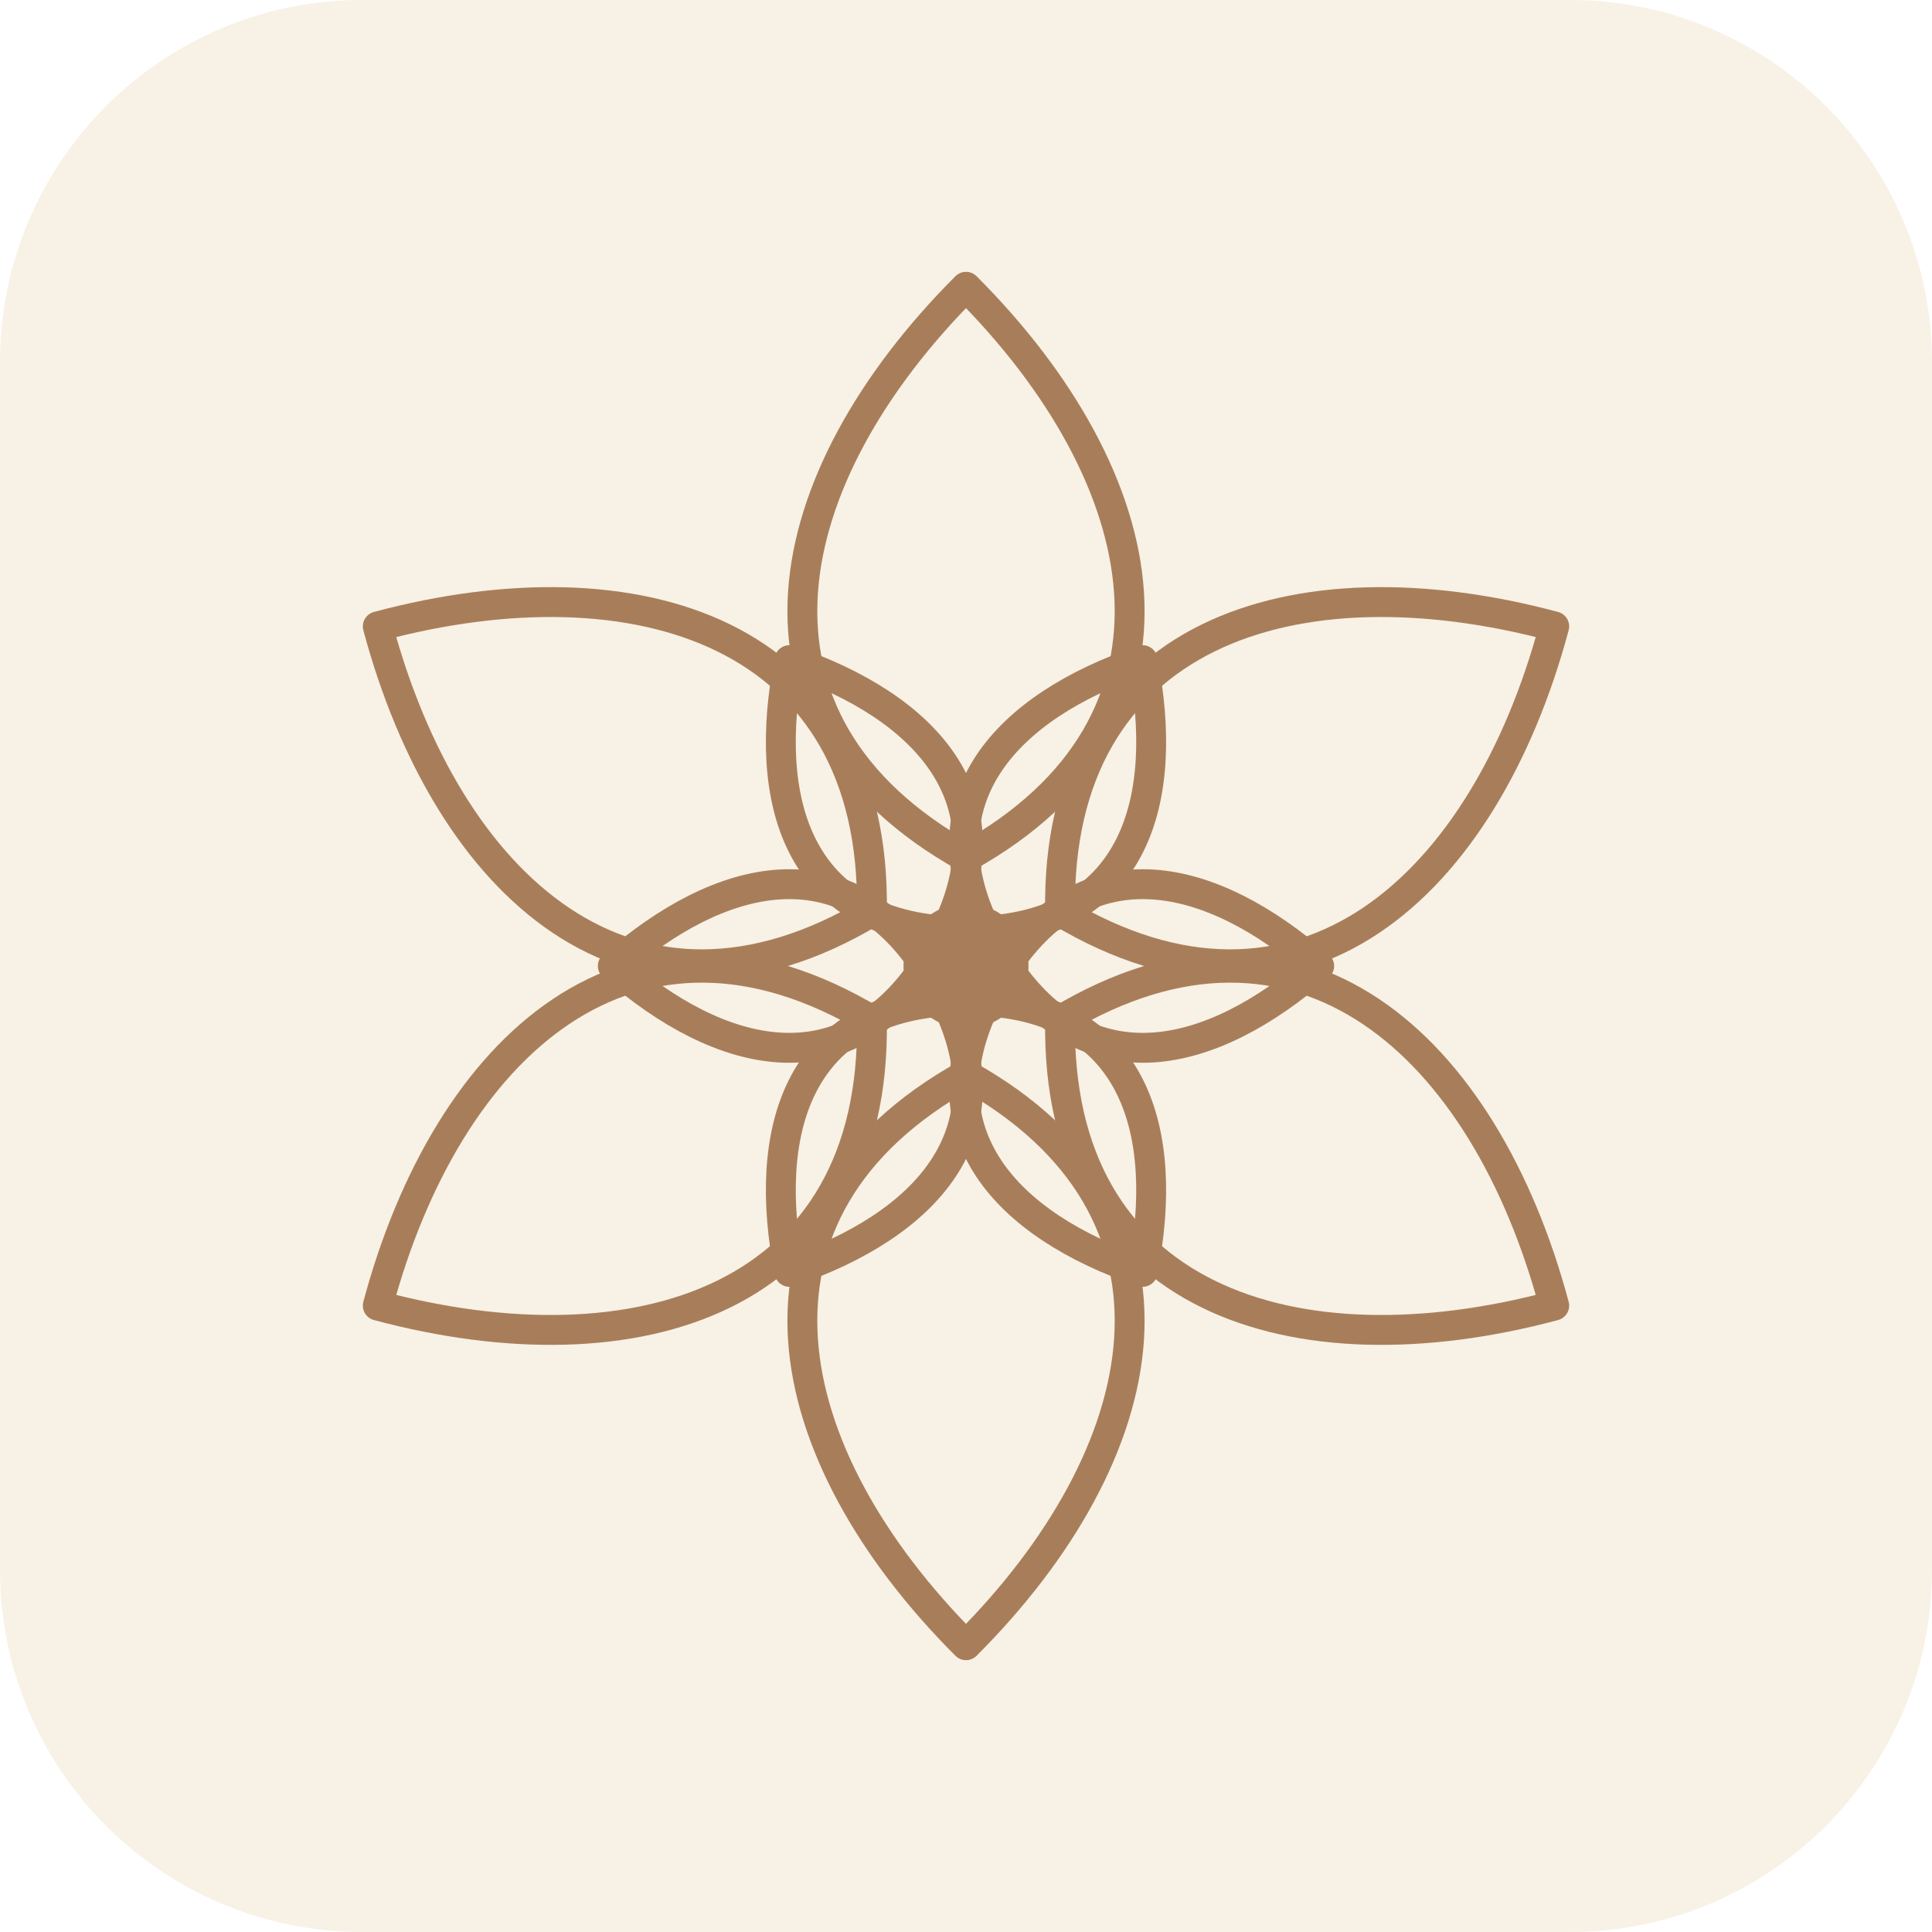
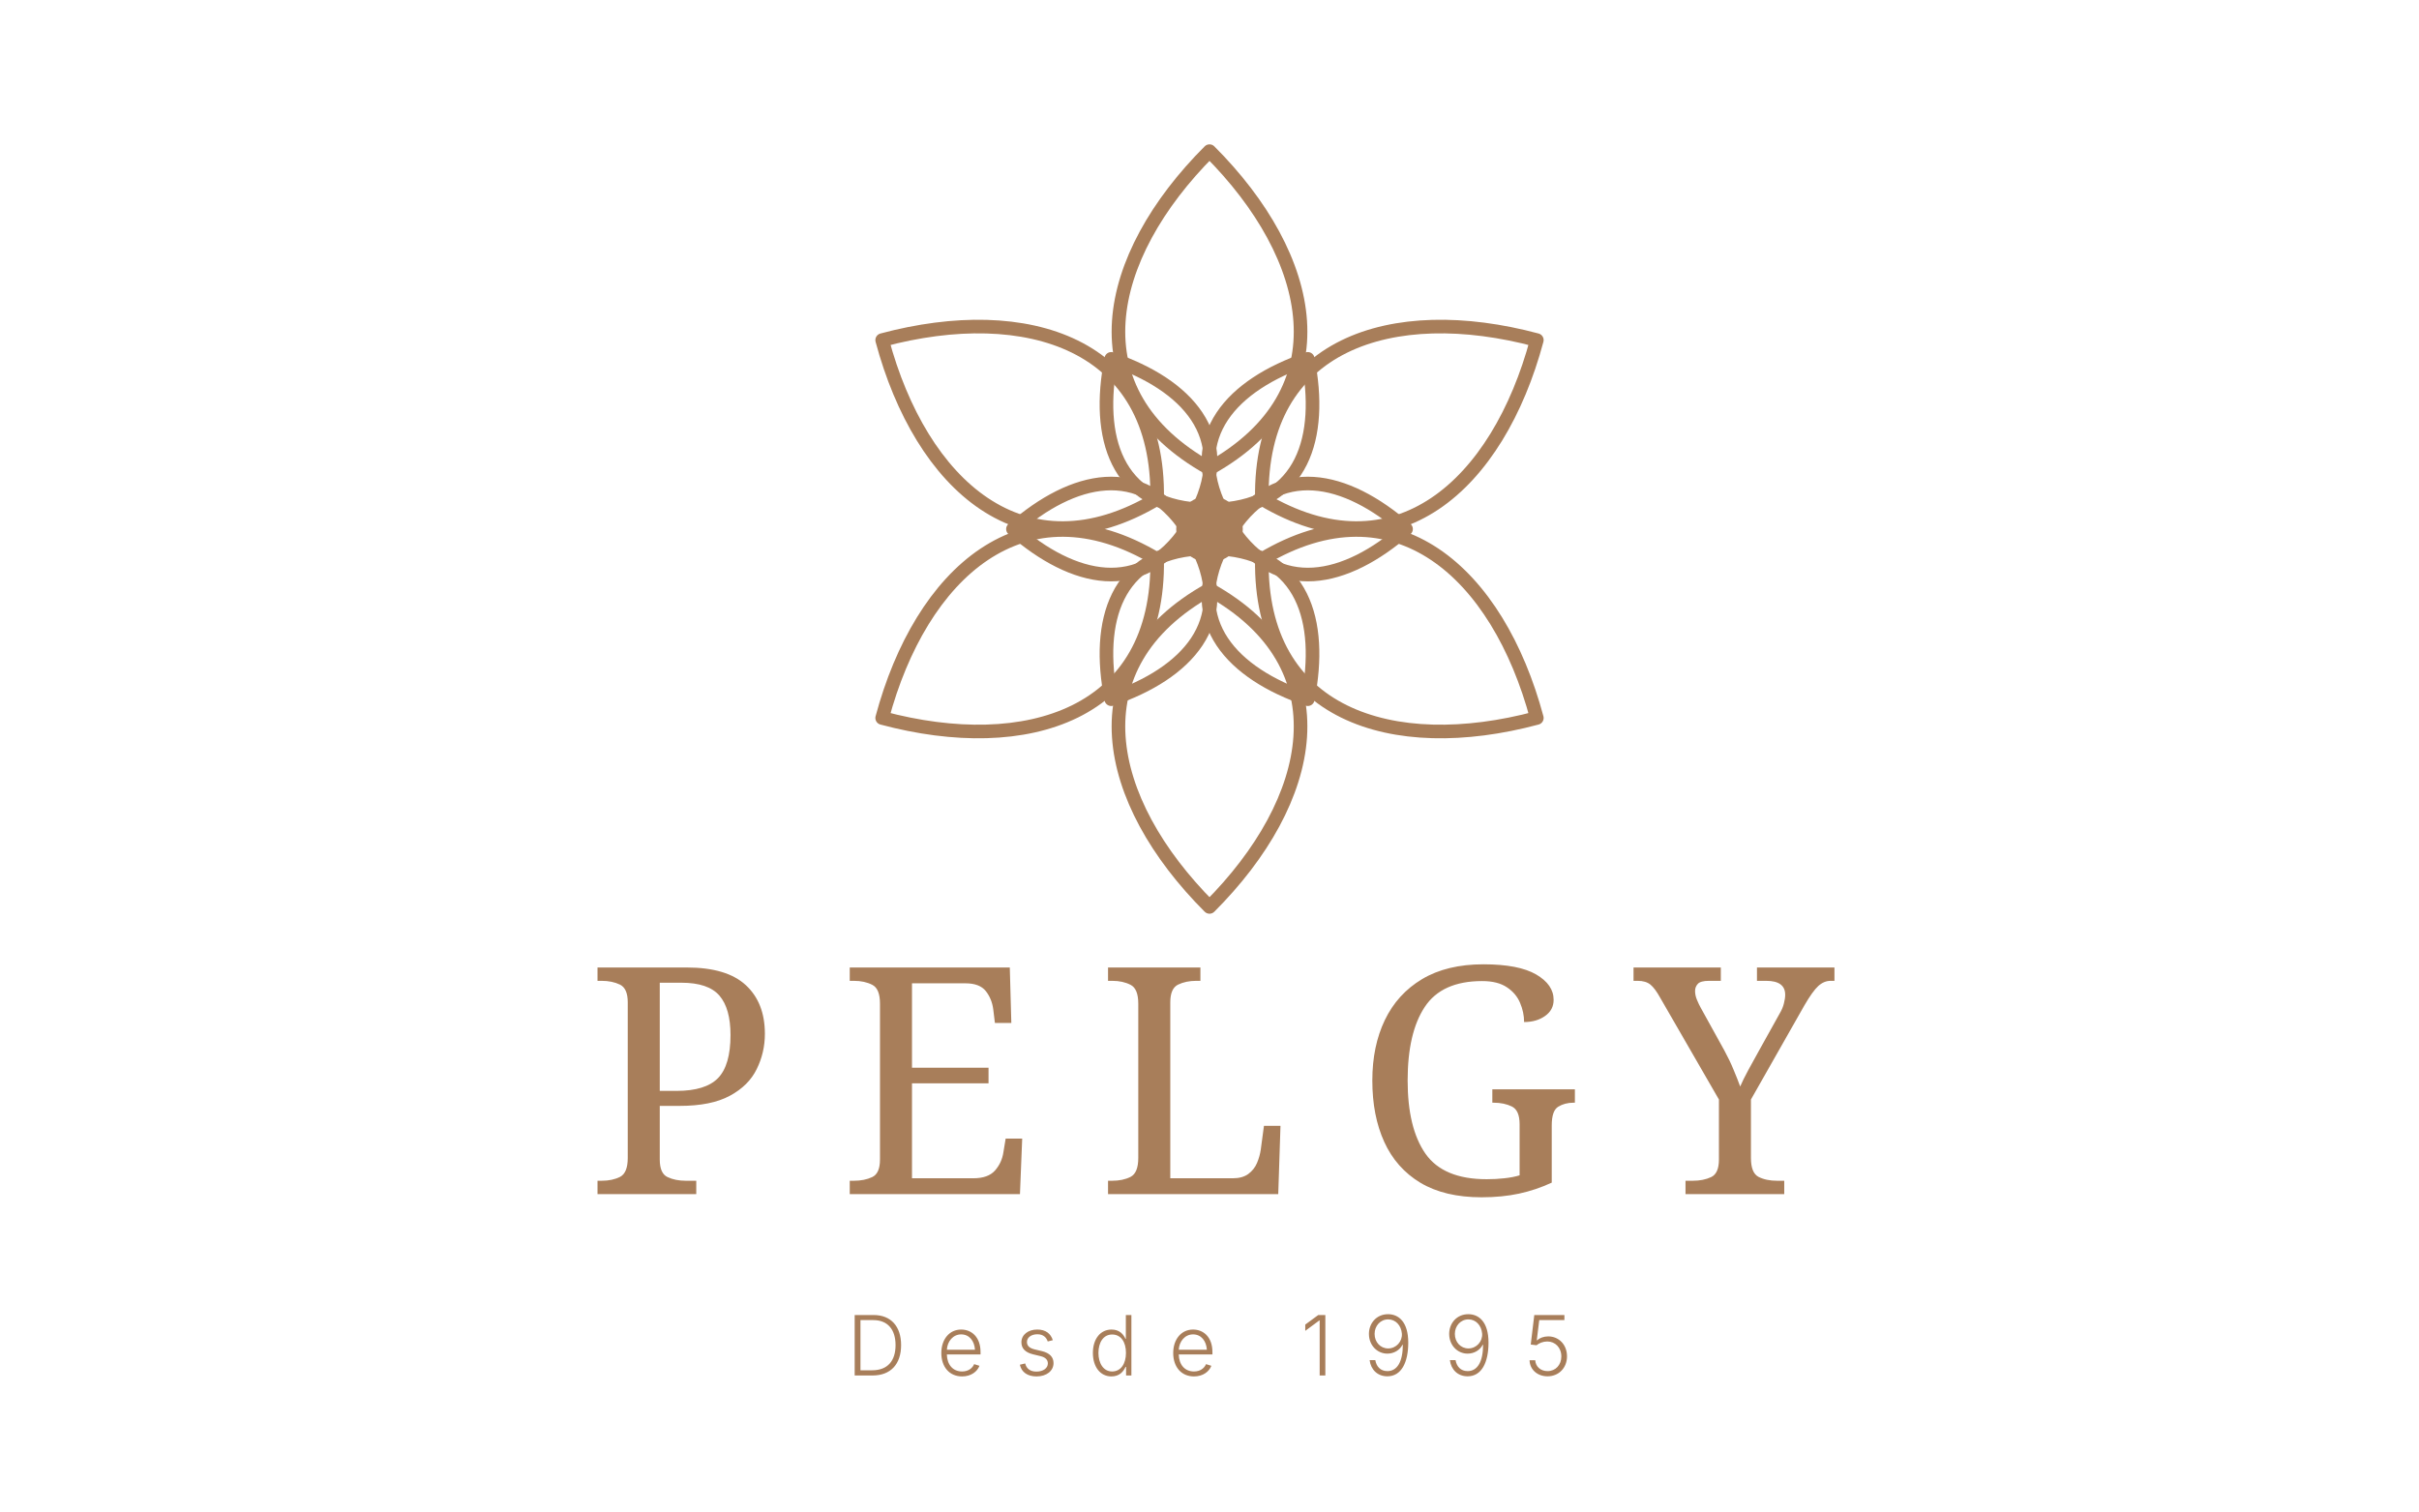
- <svg xmlns="http://www.w3.org/2000/svg" viewBox="0 0 512 512">
-   <rect width="512" height="512" rx="96" fill="#F8F1E5" />
-   <g transform="translate(256 256) scale(3.6)" stroke="#A87E5A" stroke-width="2.2" stroke-linejoin="round" stroke-linecap="round" fill="none">
+ <svg xmlns="http://www.w3.org/2000/svg" viewBox="0 0 320 200" fill="none">
+   <g transform="translate(160 70)" stroke="#A87E5A" stroke-width="1.8" stroke-linejoin="round" stroke-linecap="round" fill="none">
    <g>
      <path d="M 0,-50 C 14,-36 18,-18 0,-8 C -18,-18 -14,-36 0,-50 Z" />
      <path d="M 0,-50 C 14,-36 18,-18 0,-8 C -18,-18 -14,-36 0,-50 Z" transform="rotate(60)" />
      <path d="M 0,-50 C 14,-36 18,-18 0,-8 C -18,-18 -14,-36 0,-50 Z" transform="rotate(120)" />
      <path d="M 0,-50 C 14,-36 18,-18 0,-8 C -18,-18 -14,-36 0,-50 Z" transform="rotate(180)" />
      <path d="M 0,-50 C 14,-36 18,-18 0,-8 C -18,-18 -14,-36 0,-50 Z" transform="rotate(240)" />
      <path d="M 0,-50 C 14,-36 18,-18 0,-8 C -18,-18 -14,-36 0,-50 Z" transform="rotate(300)" />
    </g>
    <g transform="rotate(30)">
      <path d="M 0,-26 C 7,-18 9,-9 0,-3 C -9,-9 -7,-18 0,-26 Z" />
      <path d="M 0,-26 C 7,-18 9,-9 0,-3 C -9,-9 -7,-18 0,-26 Z" transform="rotate(60)" />
      <path d="M 0,-26 C 7,-18 9,-9 0,-3 C -9,-9 -7,-18 0,-26 Z" transform="rotate(120)" />
      <path d="M 0,-26 C 7,-18 9,-9 0,-3 C -9,-9 -7,-18 0,-26 Z" transform="rotate(180)" />
      <path d="M 0,-26 C 7,-18 9,-9 0,-3 C -9,-9 -7,-18 0,-26 Z" transform="rotate(240)" />
      <path d="M 0,-26 C 7,-18 9,-9 0,-3 C -9,-9 -7,-18 0,-26 Z" transform="rotate(300)" />
    </g>
    <circle r="3.5" fill="#A87E5A" />
  </g>
+   <text x="160" y="158" text-anchor="middle" fill="#A87E5A" font-family="Playfair Display, Georgia, serif" font-size="42" font-weight="500" letter-spacing="8">PELGY</text>
+   <text x="160" y="182" text-anchor="middle" fill="#A87E5A" font-family="Inter, system-ui, sans-serif" font-size="11" font-weight="300" letter-spacing="4">Desde 1995</text>
</svg>
